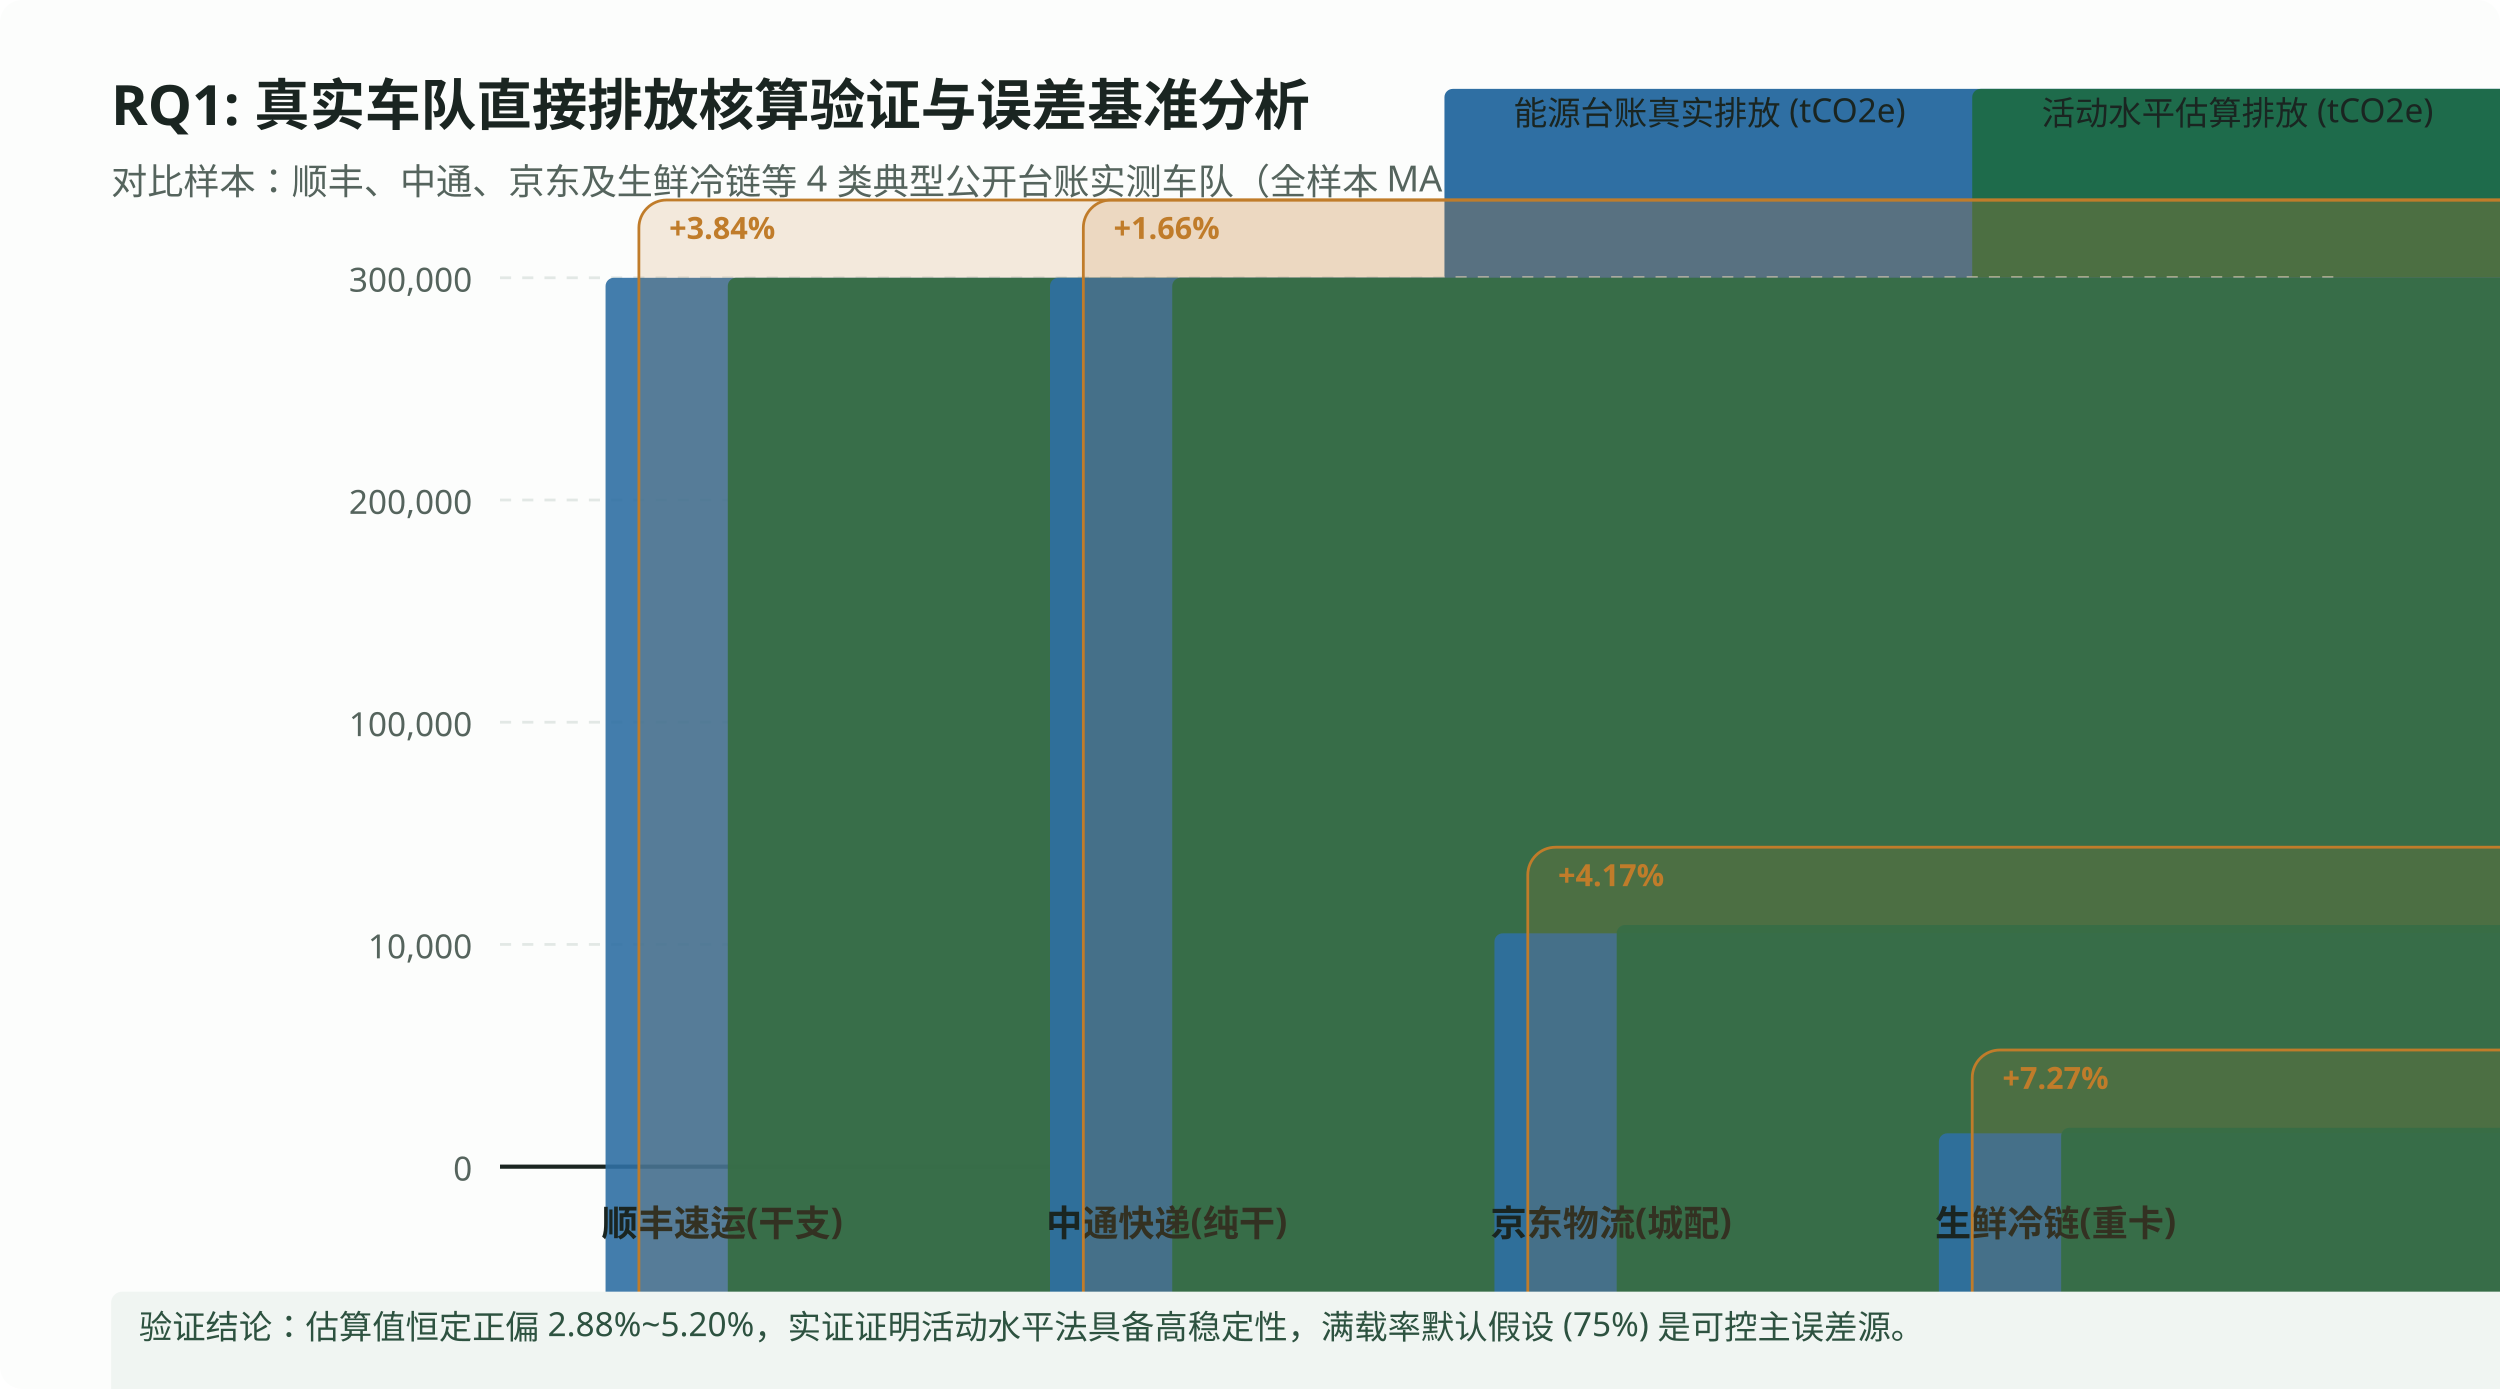
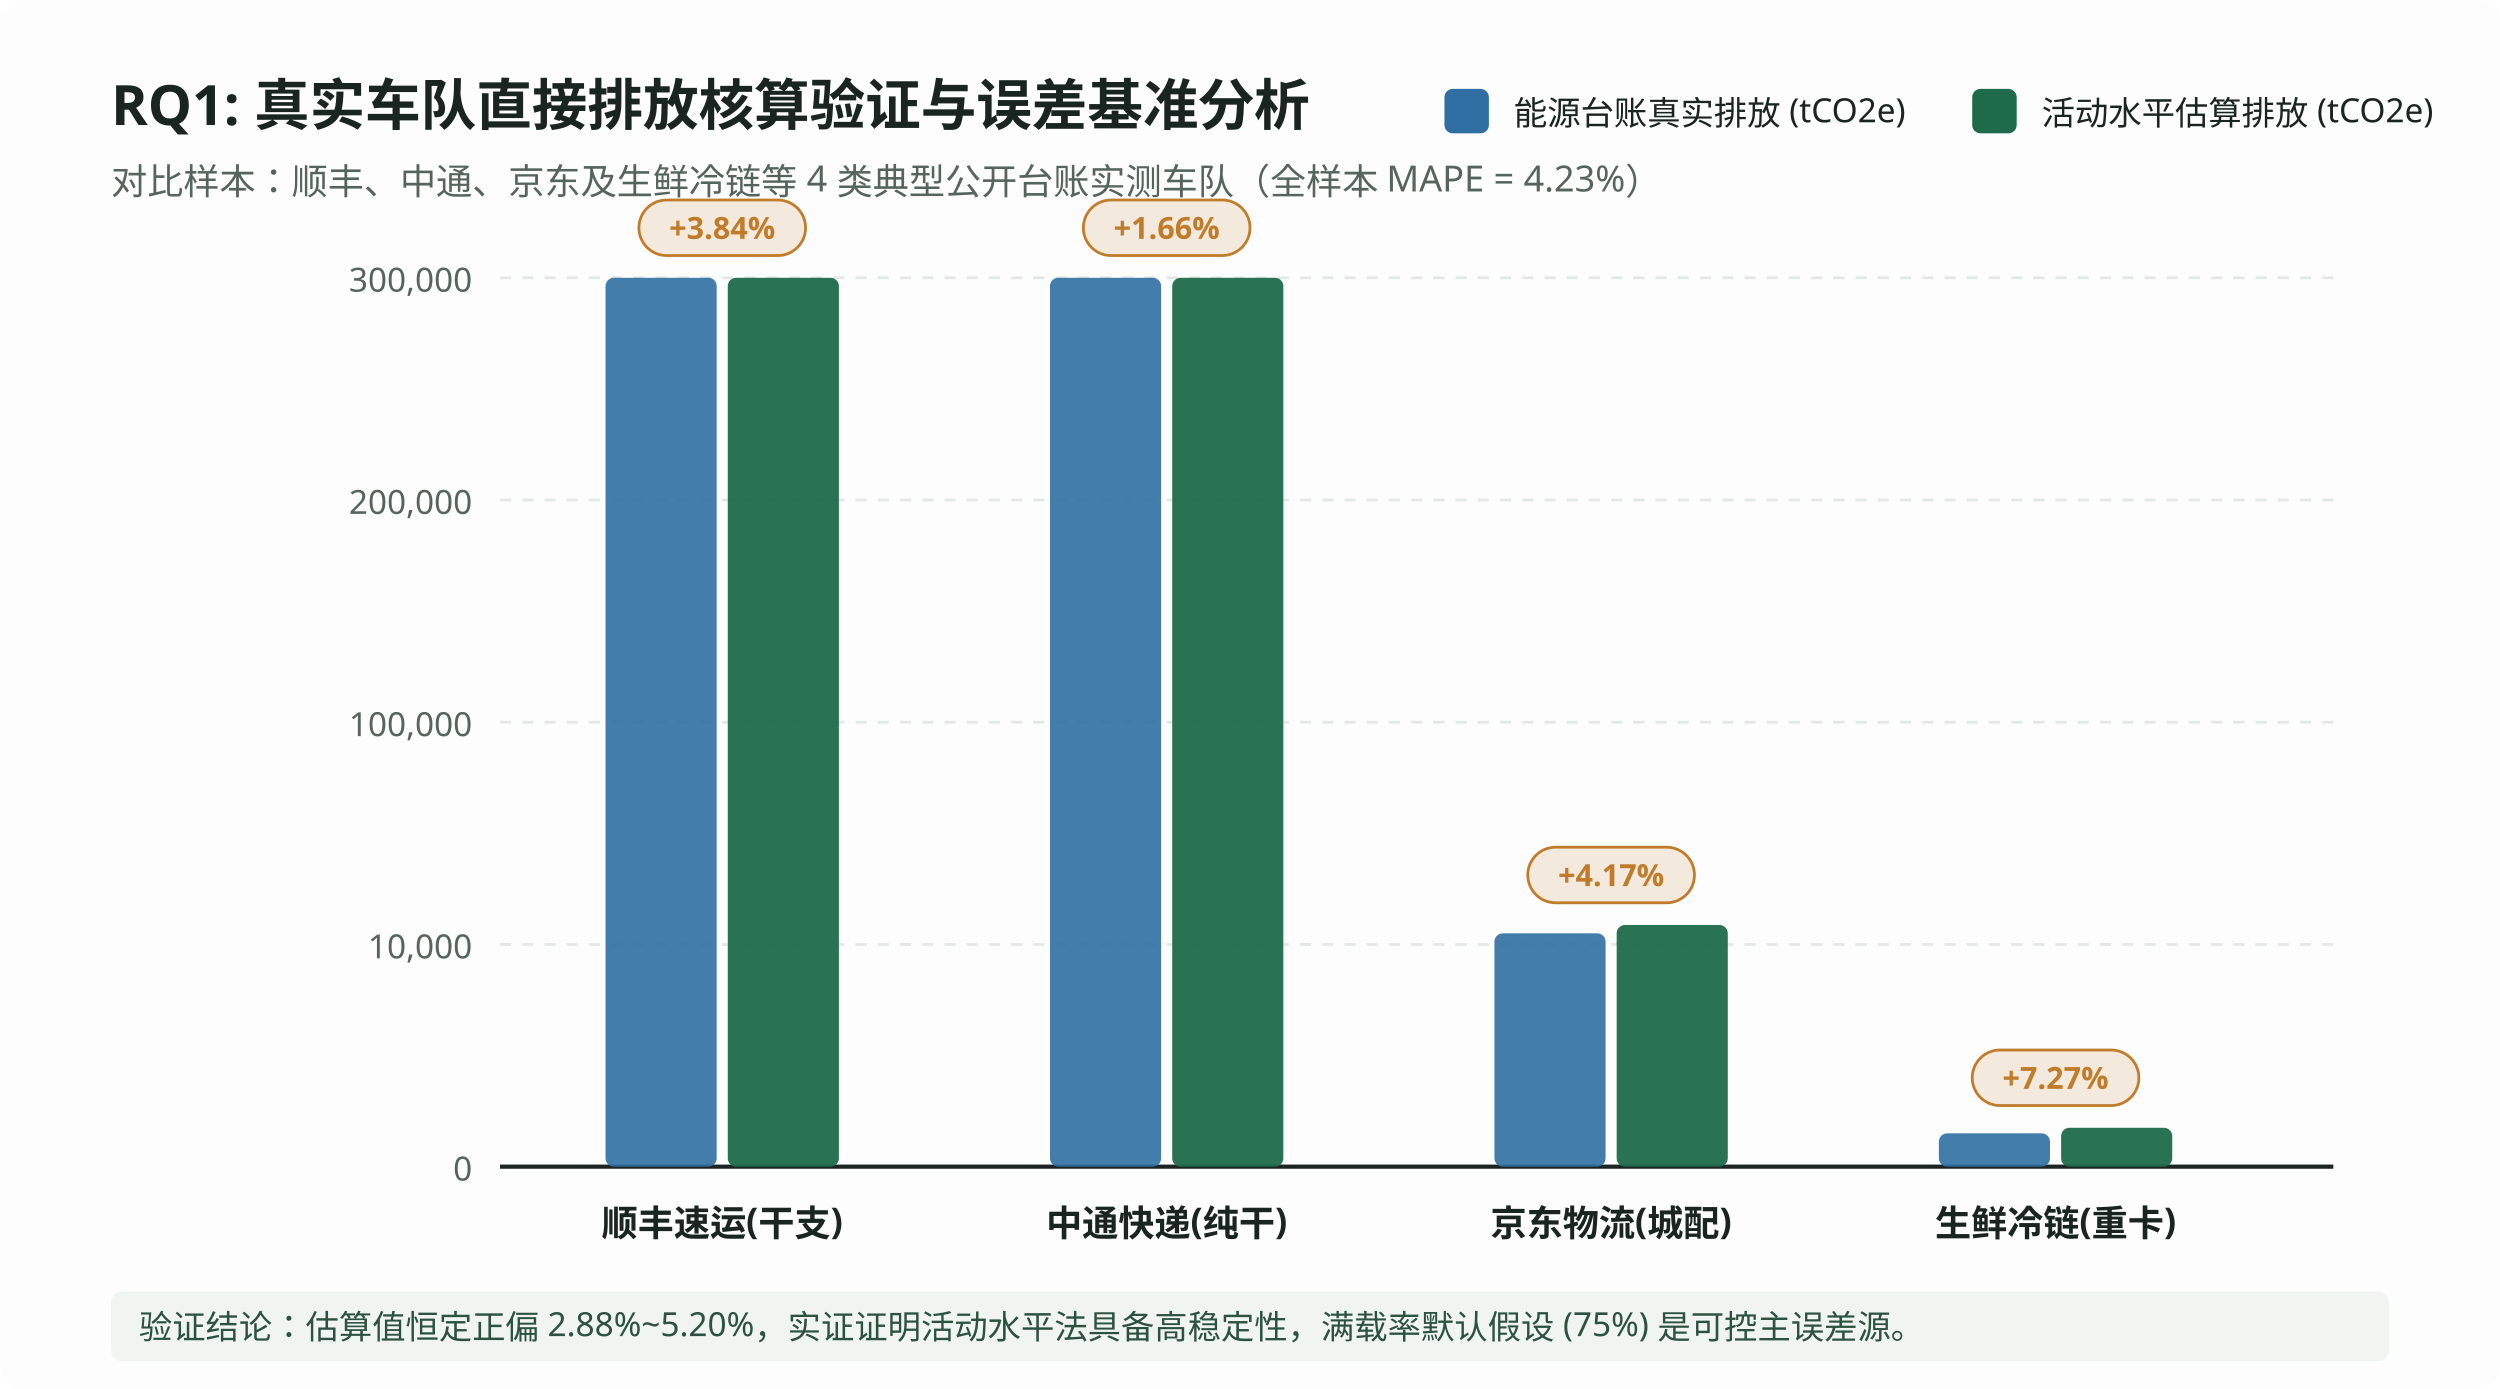
- <svg xmlns="http://www.w3.org/2000/svg" viewBox="0 0 900 500" width="900" height="500" style="background:#ffffff; font-family:'Segoe UI', 'PingFang SC', 'Microsoft YaHei', sans-serif;">
+ <svg xmlns="http://www.w3.org/2000/svg" viewBox="0 0 900 500" width="100%" height="100%" style="background:#ffffff; font-family:'Segoe UI', 'PingFang SC', 'Microsoft YaHei', sans-serif;">
  <rect width="900" height="500" fill="#fcfdfc" rx="8" />
  <text x="40" y="45" font-size="20" font-weight="bold" fill="#1a2521">RQ1: 真实车队直接排放核算验证与误差基准分析</text>
  <text x="40" y="70" font-size="13" fill="#55645d">对比样本：顺丰、中通、京东及生鲜冷链等 4 类典型公开台账实测车队（全样本 MAPE = 4.23%）</text>
-   <rect x="520" y="32" width="900" height="500" fill="#2f6fa3" rx="3" />
+   <rect x="520" y="32" width="16" height="16" fill="#2f6fa3" rx="3" />
  <text x="545" y="45" font-size="12" fill="#1a2521">能源台账真实排放 (tCO2e)</text>
-   <rect x="710" y="32" width="900" height="500" fill="#1e6b4b" rx="3" />
+   <rect x="710" y="32" width="16" height="16" fill="#1e6b4b" rx="3" />
  <text x="735" y="45" font-size="12" fill="#1a2521">活动水平估算排放 (tCO2e)</text>
  <line x1="180" y1="100" x2="840" y2="100" stroke="#e2e8e5" stroke-dasharray="4" />
  <line x1="180" y1="180" x2="840" y2="180" stroke="#e2e8e5" stroke-dasharray="4" />
  <line x1="180" y1="260" x2="840" y2="260" stroke="#e2e8e5" stroke-dasharray="4" />
  <line x1="180" y1="340" x2="840" y2="340" stroke="#e2e8e5" stroke-dasharray="4" />
  <line x1="180" y1="420" x2="840" y2="420" stroke="#1a2521" stroke-width="1.5" />
  <text x="170" y="105" font-size="12" fill="#55645d" text-anchor="end">300,000</text>
  <text x="170" y="185" font-size="12" fill="#55645d" text-anchor="end">200,000</text>
  <text x="170" y="265" font-size="12" fill="#55645d" text-anchor="end">100,000</text>
  <text x="170" y="345" font-size="12" fill="#55645d" text-anchor="end">10,000</text>
  <text x="170" y="425" font-size="12" fill="#55645d" text-anchor="end">0</text>
-   <rect x="218" y="100" width="900" height="500" fill="#2f6fa3" rx="3" opacity="0.9" />
-   <rect x="262" y="100" width="900" height="500" fill="#1e6b4b" rx="3" opacity="0.95" />
+   <rect x="218" y="100" width="40" height="320" fill="#2f6fa3" rx="3" opacity="0.9" />
+   <rect x="262" y="100" width="40" height="320" fill="#1e6b4b" rx="3" opacity="0.95" />
  <text x="260" y="445" font-size="13" font-weight="600" fill="#1a2521" text-anchor="middle">顺丰速运(干支)</text>
-   <rect x="230" y="72" width="900" height="500" fill="#c07c2a" rx="10" opacity="0.15" />
-   <rect x="230" y="72" width="900" height="500" stroke="#c07c2a" fill="none" rx="10" />
+   <rect x="230" y="72" width="60" height="20" fill="#c07c2a" rx="10" opacity="0.15" />
+   <rect x="230" y="72" width="60" height="20" stroke="#c07c2a" fill="none" rx="10" />
  <text x="260" y="86" font-size="11" font-weight="bold" fill="#c07c2a" text-anchor="middle">+3.84%</text>
-   <rect x="378" y="100" width="900" height="500" fill="#2f6fa3" rx="3" opacity="0.9" />
-   <rect x="422" y="100" width="900" height="500" fill="#1e6b4b" rx="3" opacity="0.95" />
+   <rect x="378" y="100" width="40" height="320" fill="#2f6fa3" rx="3" opacity="0.9" />
+   <rect x="422" y="100" width="40" height="320" fill="#1e6b4b" rx="3" opacity="0.95" />
  <text x="420" y="445" font-size="13" font-weight="600" fill="#1a2521" text-anchor="middle">中通快递(纯干)</text>
-   <rect x="390" y="72" width="900" height="500" fill="#c07c2a" rx="10" opacity="0.15" />
-   <rect x="390" y="72" width="900" height="500" stroke="#c07c2a" fill="none" rx="10" />
+   <rect x="390" y="72" width="60" height="20" fill="#c07c2a" rx="10" opacity="0.15" />
+   <rect x="390" y="72" width="60" height="20" stroke="#c07c2a" fill="none" rx="10" />
  <text x="420" y="86" font-size="11" font-weight="bold" fill="#c07c2a" text-anchor="middle">+1.66%</text>
-   <rect x="538" y="336" width="900" height="500" fill="#2f6fa3" rx="3" opacity="0.9" />
-   <rect x="582" y="333" width="900" height="500" fill="#1e6b4b" rx="3" opacity="0.95" />
+   <rect x="538" y="336" width="40" height="84" fill="#2f6fa3" rx="3" opacity="0.9" />
+   <rect x="582" y="333" width="40" height="87" fill="#1e6b4b" rx="3" opacity="0.95" />
  <text x="580" y="445" font-size="13" font-weight="600" fill="#1a2521" text-anchor="middle">京东物流(城配)</text>
-   <rect x="550" y="305" width="900" height="500" fill="#c07c2a" rx="10" opacity="0.15" />
-   <rect x="550" y="305" width="900" height="500" stroke="#c07c2a" fill="none" rx="10" />
+   <rect x="550" y="305" width="60" height="20" fill="#c07c2a" rx="10" opacity="0.15" />
+   <rect x="550" y="305" width="60" height="20" stroke="#c07c2a" fill="none" rx="10" />
  <text x="580" y="319" font-size="11" font-weight="bold" fill="#c07c2a" text-anchor="middle">+4.17%</text>
-   <rect x="698" y="408" width="900" height="500" fill="#2f6fa3" rx="3" opacity="0.9" />
-   <rect x="742" y="406" width="900" height="500" fill="#1e6b4b" rx="3" opacity="0.95" />
+   <rect x="698" y="408" width="40" height="12" fill="#2f6fa3" rx="3" opacity="0.9" />
+   <rect x="742" y="406" width="40" height="14" fill="#1e6b4b" rx="3" opacity="0.95" />
  <text x="740" y="445" font-size="13" font-weight="600" fill="#1a2521" text-anchor="middle">生鲜冷链(重卡)</text>
-   <rect x="710" y="378" width="900" height="500" fill="#c07c2a" rx="10" opacity="0.15" />
-   <rect x="710" y="378" width="900" height="500" stroke="#c07c2a" fill="none" rx="10" />
+   <rect x="710" y="378" width="60" height="20" fill="#c07c2a" rx="10" opacity="0.15" />
+   <rect x="710" y="378" width="60" height="20" stroke="#c07c2a" fill="none" rx="10" />
  <text x="740" y="392" font-size="11" font-weight="bold" fill="#c07c2a" text-anchor="middle">+7.27%</text>
-   <rect x="40" y="465" width="900" height="500" fill="#f0f5f2" rx="4" />
+   <rect x="40" y="465" width="820" height="25" fill="#f0f5f2" rx="4" />
  <text x="50" y="482" font-size="12" fill="#2d5240">验证结论：估算值恒定正偏 2.88%~5.20%，实证证明活动水平法具备高稳定性，满载率默认假设 (75%) 是可控主误差源。</text>
</svg>
